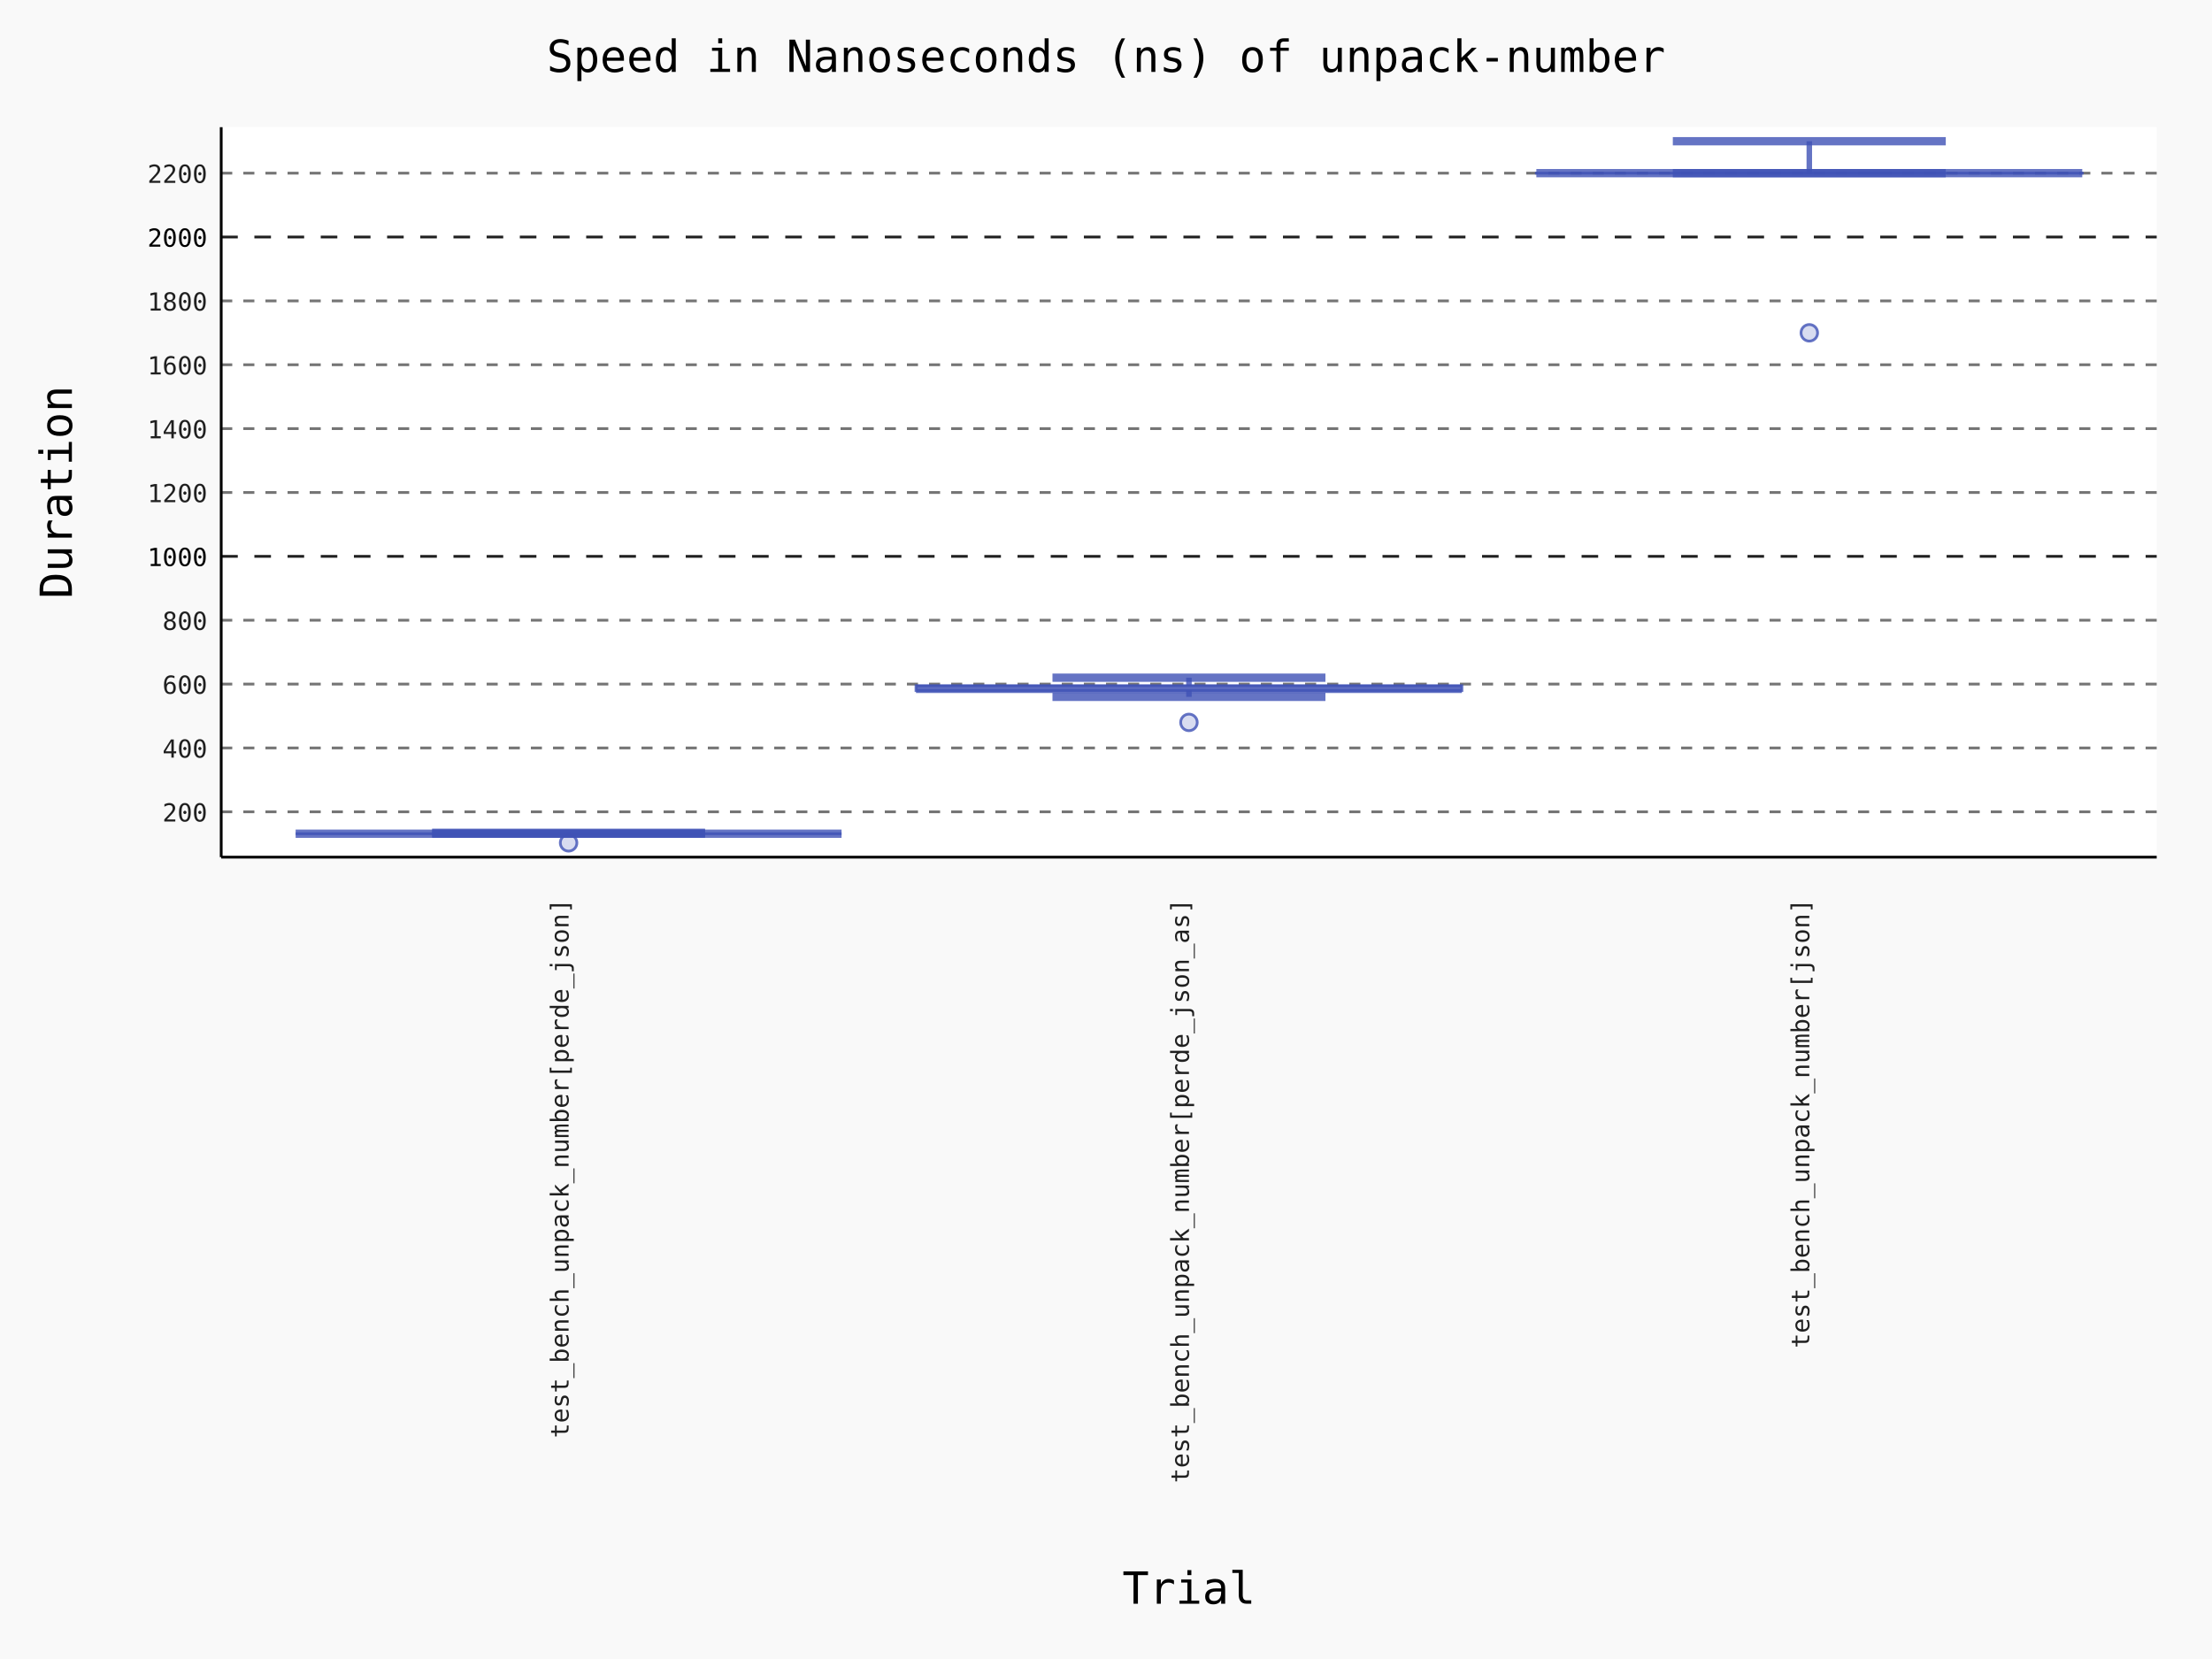
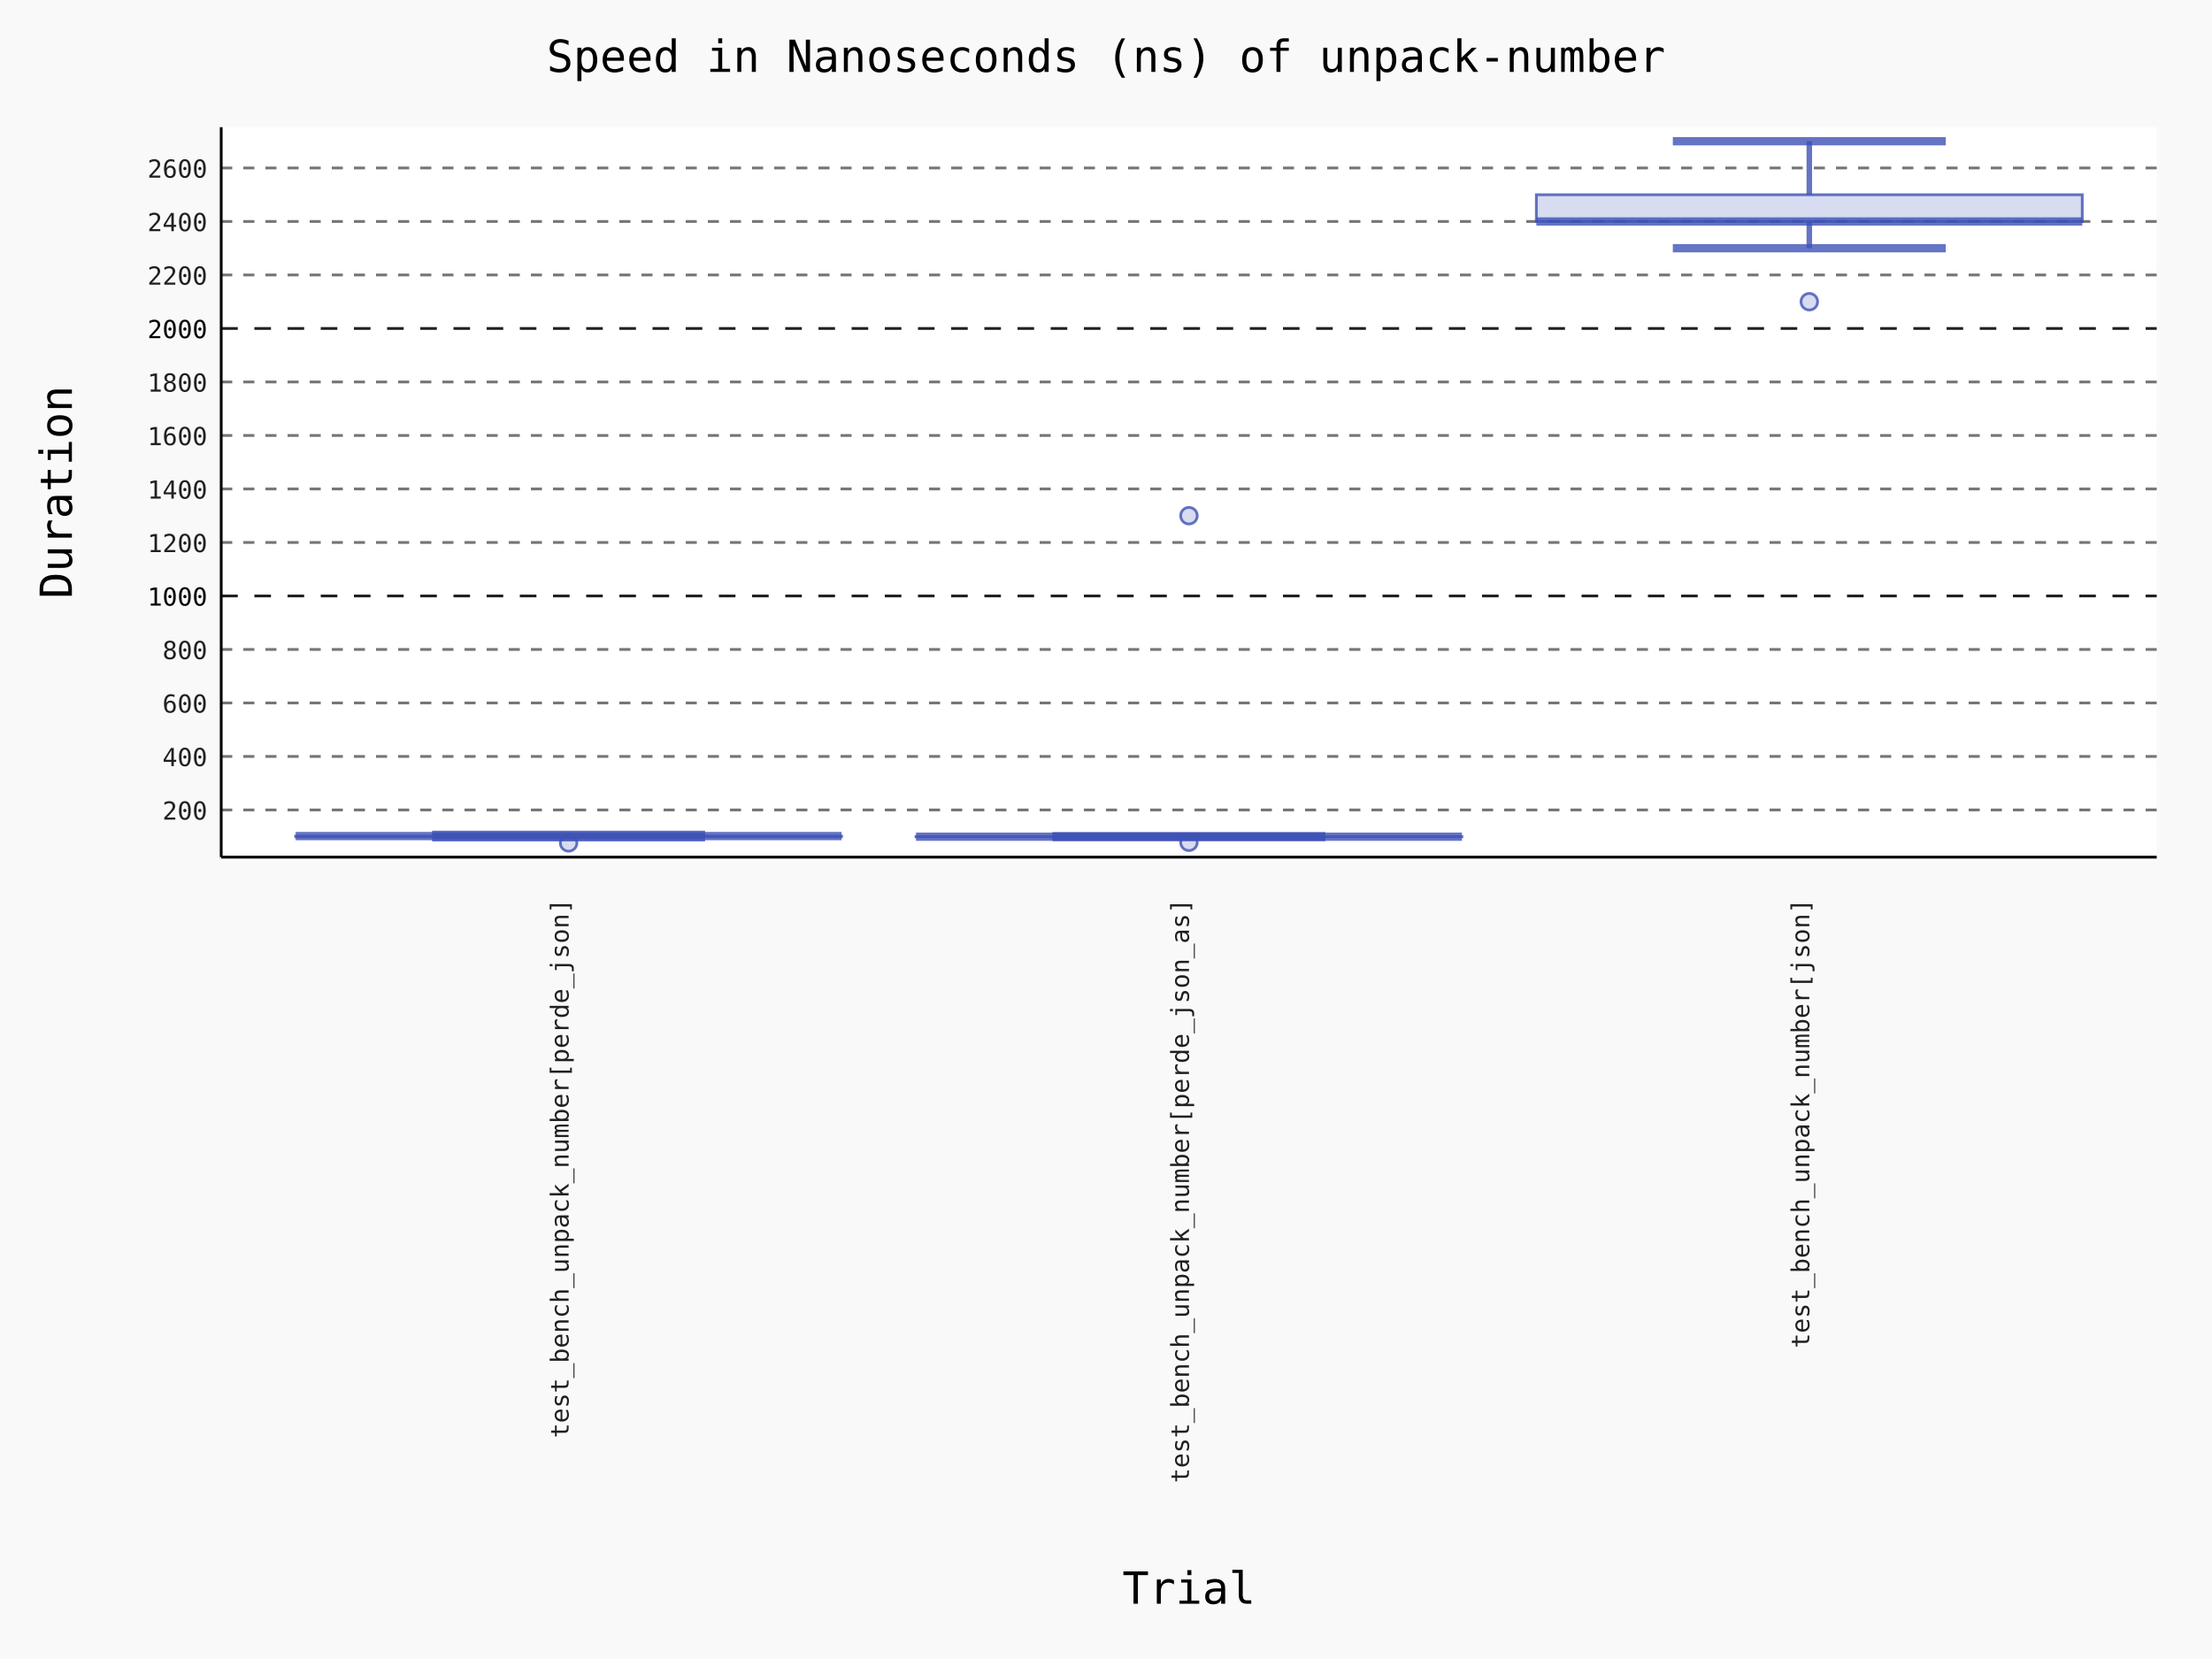
- <svg xmlns="http://www.w3.org/2000/svg" id="chart-44f7fded-c292-4c7a-ae22-a0d06ed256e9" class="pygal-chart" viewBox="0 0 800 600">
+ <svg xmlns="http://www.w3.org/2000/svg" class="pygal-chart" id="chart-a1e3186f-c986-41a1-bc24-cd51a2229633" viewBox="0 0 800 600">
  <defs>
-     <style type="text/css">#chart-44f7fded-c292-4c7a-ae22-a0d06ed256e9{-webkit-user-select:none;-webkit-font-smoothing:antialiased;font-family:Consolas,"Deja Vu Sans Mono","Bitstream Vera Sans Mono","Courier New",monospace}#chart-44f7fded-c292-4c7a-ae22-a0d06ed256e9 .title{font-family:Consolas,"Deja Vu Sans Mono","Bitstream Vera Sans Mono","Courier New",monospace;font-size:16px}#chart-44f7fded-c292-4c7a-ae22-a0d06ed256e9 .legends .legend text{font-family:Consolas,"Deja Vu Sans Mono","Bitstream Vera Sans Mono","Courier New",monospace;font-size:14px}#chart-44f7fded-c292-4c7a-ae22-a0d06ed256e9 .axis text{font-family:Consolas,"Deja Vu Sans Mono","Bitstream Vera Sans Mono","Courier New",monospace;font-size:10px}#chart-44f7fded-c292-4c7a-ae22-a0d06ed256e9 .axis text.major{font-family:Consolas,"Deja Vu Sans Mono","Bitstream Vera Sans Mono","Courier New",monospace;font-size:10px}#chart-44f7fded-c292-4c7a-ae22-a0d06ed256e9 .text-overlay text.value{font-family:Consolas,"Deja Vu Sans Mono","Bitstream Vera Sans Mono","Courier New",monospace;font-size:16px}#chart-44f7fded-c292-4c7a-ae22-a0d06ed256e9 .text-overlay text.label{font-family:Consolas,"Deja Vu Sans Mono","Bitstream Vera Sans Mono","Courier New",monospace;font-size:10px}#chart-44f7fded-c292-4c7a-ae22-a0d06ed256e9 .tooltip{font-family:Consolas,"Deja Vu Sans Mono","Bitstream Vera Sans Mono","Courier New",monospace;font-size:14px}#chart-44f7fded-c292-4c7a-ae22-a0d06ed256e9 text.no_data{font-family:Consolas,"Deja Vu Sans Mono","Bitstream Vera Sans Mono","Courier New",monospace;font-size:64px}
- #chart-44f7fded-c292-4c7a-ae22-a0d06ed256e9{background-color:rgba(249,249,249,1)}#chart-44f7fded-c292-4c7a-ae22-a0d06ed256e9 path,#chart-44f7fded-c292-4c7a-ae22-a0d06ed256e9 line,#chart-44f7fded-c292-4c7a-ae22-a0d06ed256e9 rect,#chart-44f7fded-c292-4c7a-ae22-a0d06ed256e9 circle{-webkit-transition:150ms;-moz-transition:150ms;transition:150ms}#chart-44f7fded-c292-4c7a-ae22-a0d06ed256e9 .graph &gt; .background{fill:rgba(249,249,249,1)}#chart-44f7fded-c292-4c7a-ae22-a0d06ed256e9 .plot &gt; .background{fill:rgba(255,255,255,1)}#chart-44f7fded-c292-4c7a-ae22-a0d06ed256e9 .graph{fill:rgba(0,0,0,.87)}#chart-44f7fded-c292-4c7a-ae22-a0d06ed256e9 text.no_data{fill:rgba(0,0,0,1)}#chart-44f7fded-c292-4c7a-ae22-a0d06ed256e9 .title{fill:rgba(0,0,0,1)}#chart-44f7fded-c292-4c7a-ae22-a0d06ed256e9 .legends .legend text{fill:rgba(0,0,0,.87)}#chart-44f7fded-c292-4c7a-ae22-a0d06ed256e9 .legends .legend:hover text{fill:rgba(0,0,0,1)}#chart-44f7fded-c292-4c7a-ae22-a0d06ed256e9 .axis .line{stroke:rgba(0,0,0,1)}#chart-44f7fded-c292-4c7a-ae22-a0d06ed256e9 .axis .guide.line{stroke:rgba(0,0,0,.54)}#chart-44f7fded-c292-4c7a-ae22-a0d06ed256e9 .axis .major.line{stroke:rgba(0,0,0,.87)}#chart-44f7fded-c292-4c7a-ae22-a0d06ed256e9 .axis text.major{fill:rgba(0,0,0,1)}#chart-44f7fded-c292-4c7a-ae22-a0d06ed256e9 .axis.y .guides:hover .guide.line,#chart-44f7fded-c292-4c7a-ae22-a0d06ed256e9 .line-graph .axis.x .guides:hover .guide.line,#chart-44f7fded-c292-4c7a-ae22-a0d06ed256e9 .stackedline-graph .axis.x .guides:hover .guide.line,#chart-44f7fded-c292-4c7a-ae22-a0d06ed256e9 .xy-graph .axis.x .guides:hover .guide.line{stroke:rgba(0,0,0,1)}#chart-44f7fded-c292-4c7a-ae22-a0d06ed256e9 .axis .guides:hover text{fill:rgba(0,0,0,1)}#chart-44f7fded-c292-4c7a-ae22-a0d06ed256e9 .reactive{fill-opacity:.7;stroke-opacity:.8}#chart-44f7fded-c292-4c7a-ae22-a0d06ed256e9 .ci{stroke:rgba(0,0,0,.87)}#chart-44f7fded-c292-4c7a-ae22-a0d06ed256e9 .reactive.active,#chart-44f7fded-c292-4c7a-ae22-a0d06ed256e9 .active .reactive{fill-opacity:.8;stroke-opacity:.9;stroke-width:4}#chart-44f7fded-c292-4c7a-ae22-a0d06ed256e9 .ci .reactive.active{stroke-width:1.5}#chart-44f7fded-c292-4c7a-ae22-a0d06ed256e9 .series text{fill:rgba(0,0,0,1)}#chart-44f7fded-c292-4c7a-ae22-a0d06ed256e9 .tooltip rect{fill:rgba(255,255,255,1);stroke:rgba(0,0,0,1);-webkit-transition:opacity 150ms;-moz-transition:opacity 150ms;transition:opacity 150ms}#chart-44f7fded-c292-4c7a-ae22-a0d06ed256e9 .tooltip .label{fill:rgba(0,0,0,.87)}#chart-44f7fded-c292-4c7a-ae22-a0d06ed256e9 .tooltip .label{fill:rgba(0,0,0,.87)}#chart-44f7fded-c292-4c7a-ae22-a0d06ed256e9 .tooltip .legend{font-size:.8em;fill:rgba(0,0,0,.54)}#chart-44f7fded-c292-4c7a-ae22-a0d06ed256e9 .tooltip .x_label{font-size:.6em;fill:rgba(0,0,0,1)}#chart-44f7fded-c292-4c7a-ae22-a0d06ed256e9 .tooltip .xlink{font-size:.5em;text-decoration:underline}#chart-44f7fded-c292-4c7a-ae22-a0d06ed256e9 .tooltip .value{font-size:1.5em}#chart-44f7fded-c292-4c7a-ae22-a0d06ed256e9 .bound{font-size:.5em}#chart-44f7fded-c292-4c7a-ae22-a0d06ed256e9 .max-value{font-size:.75em;fill:rgba(0,0,0,.54)}#chart-44f7fded-c292-4c7a-ae22-a0d06ed256e9 .map-element{fill:rgba(255,255,255,1);stroke:rgba(0,0,0,.54) !important}#chart-44f7fded-c292-4c7a-ae22-a0d06ed256e9 .map-element .reactive{fill-opacity:inherit;stroke-opacity:inherit}#chart-44f7fded-c292-4c7a-ae22-a0d06ed256e9 .color-0,#chart-44f7fded-c292-4c7a-ae22-a0d06ed256e9 .color-0 a:visited{stroke:#3F51B5;fill:#3F51B5}#chart-44f7fded-c292-4c7a-ae22-a0d06ed256e9 .color-1,#chart-44f7fded-c292-4c7a-ae22-a0d06ed256e9 .color-1 a:visited{stroke:#3F51B5;fill:#3F51B5}#chart-44f7fded-c292-4c7a-ae22-a0d06ed256e9 .color-2,#chart-44f7fded-c292-4c7a-ae22-a0d06ed256e9 .color-2 a:visited{stroke:#3F51B5;fill:#3F51B5}#chart-44f7fded-c292-4c7a-ae22-a0d06ed256e9 .text-overlay .color-0 text{fill:black}#chart-44f7fded-c292-4c7a-ae22-a0d06ed256e9 .text-overlay .color-1 text{fill:black}#chart-44f7fded-c292-4c7a-ae22-a0d06ed256e9 .text-overlay .color-2 text{fill:black}
- #chart-44f7fded-c292-4c7a-ae22-a0d06ed256e9 text.no_data{text-anchor:middle}#chart-44f7fded-c292-4c7a-ae22-a0d06ed256e9 .guide.line{fill:none}#chart-44f7fded-c292-4c7a-ae22-a0d06ed256e9 .centered{text-anchor:middle}#chart-44f7fded-c292-4c7a-ae22-a0d06ed256e9 .title{text-anchor:middle}#chart-44f7fded-c292-4c7a-ae22-a0d06ed256e9 .legends .legend text{fill-opacity:1}#chart-44f7fded-c292-4c7a-ae22-a0d06ed256e9 .axis.x text{text-anchor:middle}#chart-44f7fded-c292-4c7a-ae22-a0d06ed256e9 .axis.x:not(.web) text[transform]{text-anchor:start}#chart-44f7fded-c292-4c7a-ae22-a0d06ed256e9 .axis.x:not(.web) text[transform].backwards{text-anchor:end}#chart-44f7fded-c292-4c7a-ae22-a0d06ed256e9 .axis.y text{text-anchor:end}#chart-44f7fded-c292-4c7a-ae22-a0d06ed256e9 .axis.y text[transform].backwards{text-anchor:start}#chart-44f7fded-c292-4c7a-ae22-a0d06ed256e9 .axis.y2 text{text-anchor:start}#chart-44f7fded-c292-4c7a-ae22-a0d06ed256e9 .axis.y2 text[transform].backwards{text-anchor:end}#chart-44f7fded-c292-4c7a-ae22-a0d06ed256e9 .axis .guide.line{stroke-dasharray:4,4}#chart-44f7fded-c292-4c7a-ae22-a0d06ed256e9 .axis .major.guide.line{stroke-dasharray:6,6}#chart-44f7fded-c292-4c7a-ae22-a0d06ed256e9 .horizontal .axis.y .guide.line,#chart-44f7fded-c292-4c7a-ae22-a0d06ed256e9 .horizontal .axis.y2 .guide.line,#chart-44f7fded-c292-4c7a-ae22-a0d06ed256e9 .vertical .axis.x .guide.line{opacity:0}#chart-44f7fded-c292-4c7a-ae22-a0d06ed256e9 .horizontal .axis.always_show .guide.line,#chart-44f7fded-c292-4c7a-ae22-a0d06ed256e9 .vertical .axis.always_show .guide.line{opacity:1 !important}#chart-44f7fded-c292-4c7a-ae22-a0d06ed256e9 .axis.y .guides:hover .guide.line,#chart-44f7fded-c292-4c7a-ae22-a0d06ed256e9 .axis.y2 .guides:hover .guide.line,#chart-44f7fded-c292-4c7a-ae22-a0d06ed256e9 .axis.x .guides:hover .guide.line{opacity:1}#chart-44f7fded-c292-4c7a-ae22-a0d06ed256e9 .axis .guides:hover text{opacity:1}#chart-44f7fded-c292-4c7a-ae22-a0d06ed256e9 .nofill{fill:none}#chart-44f7fded-c292-4c7a-ae22-a0d06ed256e9 .subtle-fill{fill-opacity:.2}#chart-44f7fded-c292-4c7a-ae22-a0d06ed256e9 .dot{stroke-width:1px;fill-opacity:1}#chart-44f7fded-c292-4c7a-ae22-a0d06ed256e9 .dot.active{stroke-width:5px}#chart-44f7fded-c292-4c7a-ae22-a0d06ed256e9 .dot.negative{fill:transparent}#chart-44f7fded-c292-4c7a-ae22-a0d06ed256e9 text,#chart-44f7fded-c292-4c7a-ae22-a0d06ed256e9 tspan{stroke:none !important}#chart-44f7fded-c292-4c7a-ae22-a0d06ed256e9 .series text.active{opacity:1}#chart-44f7fded-c292-4c7a-ae22-a0d06ed256e9 .tooltip rect{fill-opacity:.95;stroke-width:.5}#chart-44f7fded-c292-4c7a-ae22-a0d06ed256e9 .tooltip text{fill-opacity:1}#chart-44f7fded-c292-4c7a-ae22-a0d06ed256e9 .showable{visibility:hidden}#chart-44f7fded-c292-4c7a-ae22-a0d06ed256e9 .showable.shown{visibility:visible}#chart-44f7fded-c292-4c7a-ae22-a0d06ed256e9 .gauge-background{fill:rgba(229,229,229,1);stroke:none}#chart-44f7fded-c292-4c7a-ae22-a0d06ed256e9 .bg-lines{stroke:rgba(249,249,249,1);stroke-width:2px}
+     <style type="text/css">#chart-a1e3186f-c986-41a1-bc24-cd51a2229633{-webkit-user-select:none;-webkit-font-smoothing:antialiased;font-family:Consolas,"Deja Vu Sans Mono","Bitstream Vera Sans Mono","Courier New",monospace}#chart-a1e3186f-c986-41a1-bc24-cd51a2229633 .title{font-family:Consolas,"Deja Vu Sans Mono","Bitstream Vera Sans Mono","Courier New",monospace;font-size:16px}#chart-a1e3186f-c986-41a1-bc24-cd51a2229633 .legends .legend text{font-family:Consolas,"Deja Vu Sans Mono","Bitstream Vera Sans Mono","Courier New",monospace;font-size:14px}#chart-a1e3186f-c986-41a1-bc24-cd51a2229633 .axis text{font-family:Consolas,"Deja Vu Sans Mono","Bitstream Vera Sans Mono","Courier New",monospace;font-size:10px}#chart-a1e3186f-c986-41a1-bc24-cd51a2229633 .axis text.major{font-family:Consolas,"Deja Vu Sans Mono","Bitstream Vera Sans Mono","Courier New",monospace;font-size:10px}#chart-a1e3186f-c986-41a1-bc24-cd51a2229633 .text-overlay text.value{font-family:Consolas,"Deja Vu Sans Mono","Bitstream Vera Sans Mono","Courier New",monospace;font-size:16px}#chart-a1e3186f-c986-41a1-bc24-cd51a2229633 .text-overlay text.label{font-family:Consolas,"Deja Vu Sans Mono","Bitstream Vera Sans Mono","Courier New",monospace;font-size:10px}#chart-a1e3186f-c986-41a1-bc24-cd51a2229633 .tooltip{font-family:Consolas,"Deja Vu Sans Mono","Bitstream Vera Sans Mono","Courier New",monospace;font-size:14px}#chart-a1e3186f-c986-41a1-bc24-cd51a2229633 text.no_data{font-family:Consolas,"Deja Vu Sans Mono","Bitstream Vera Sans Mono","Courier New",monospace;font-size:64px}
+ #chart-a1e3186f-c986-41a1-bc24-cd51a2229633{background-color:rgba(249,249,249,1)}#chart-a1e3186f-c986-41a1-bc24-cd51a2229633 path,#chart-a1e3186f-c986-41a1-bc24-cd51a2229633 line,#chart-a1e3186f-c986-41a1-bc24-cd51a2229633 rect,#chart-a1e3186f-c986-41a1-bc24-cd51a2229633 circle{-webkit-transition:150ms;-moz-transition:150ms;transition:150ms}#chart-a1e3186f-c986-41a1-bc24-cd51a2229633 .graph &gt; .background{fill:rgba(249,249,249,1)}#chart-a1e3186f-c986-41a1-bc24-cd51a2229633 .plot &gt; .background{fill:rgba(255,255,255,1)}#chart-a1e3186f-c986-41a1-bc24-cd51a2229633 .graph{fill:rgba(0,0,0,.87)}#chart-a1e3186f-c986-41a1-bc24-cd51a2229633 text.no_data{fill:rgba(0,0,0,1)}#chart-a1e3186f-c986-41a1-bc24-cd51a2229633 .title{fill:rgba(0,0,0,1)}#chart-a1e3186f-c986-41a1-bc24-cd51a2229633 .legends .legend text{fill:rgba(0,0,0,.87)}#chart-a1e3186f-c986-41a1-bc24-cd51a2229633 .legends .legend:hover text{fill:rgba(0,0,0,1)}#chart-a1e3186f-c986-41a1-bc24-cd51a2229633 .axis .line{stroke:rgba(0,0,0,1)}#chart-a1e3186f-c986-41a1-bc24-cd51a2229633 .axis .guide.line{stroke:rgba(0,0,0,.54)}#chart-a1e3186f-c986-41a1-bc24-cd51a2229633 .axis .major.line{stroke:rgba(0,0,0,.87)}#chart-a1e3186f-c986-41a1-bc24-cd51a2229633 .axis text.major{fill:rgba(0,0,0,1)}#chart-a1e3186f-c986-41a1-bc24-cd51a2229633 .axis.y .guides:hover .guide.line,#chart-a1e3186f-c986-41a1-bc24-cd51a2229633 .line-graph .axis.x .guides:hover .guide.line,#chart-a1e3186f-c986-41a1-bc24-cd51a2229633 .stackedline-graph .axis.x .guides:hover .guide.line,#chart-a1e3186f-c986-41a1-bc24-cd51a2229633 .xy-graph .axis.x .guides:hover .guide.line{stroke:rgba(0,0,0,1)}#chart-a1e3186f-c986-41a1-bc24-cd51a2229633 .axis .guides:hover text{fill:rgba(0,0,0,1)}#chart-a1e3186f-c986-41a1-bc24-cd51a2229633 .reactive{fill-opacity:.7;stroke-opacity:.8}#chart-a1e3186f-c986-41a1-bc24-cd51a2229633 .ci{stroke:rgba(0,0,0,.87)}#chart-a1e3186f-c986-41a1-bc24-cd51a2229633 .reactive.active,#chart-a1e3186f-c986-41a1-bc24-cd51a2229633 .active .reactive{fill-opacity:.8;stroke-opacity:.9;stroke-width:4}#chart-a1e3186f-c986-41a1-bc24-cd51a2229633 .ci .reactive.active{stroke-width:1.5}#chart-a1e3186f-c986-41a1-bc24-cd51a2229633 .series text{fill:rgba(0,0,0,1)}#chart-a1e3186f-c986-41a1-bc24-cd51a2229633 .tooltip rect{fill:rgba(255,255,255,1);stroke:rgba(0,0,0,1);-webkit-transition:opacity 150ms;-moz-transition:opacity 150ms;transition:opacity 150ms}#chart-a1e3186f-c986-41a1-bc24-cd51a2229633 .tooltip .label{fill:rgba(0,0,0,.87)}#chart-a1e3186f-c986-41a1-bc24-cd51a2229633 .tooltip .label{fill:rgba(0,0,0,.87)}#chart-a1e3186f-c986-41a1-bc24-cd51a2229633 .tooltip .legend{font-size:.8em;fill:rgba(0,0,0,.54)}#chart-a1e3186f-c986-41a1-bc24-cd51a2229633 .tooltip .x_label{font-size:.6em;fill:rgba(0,0,0,1)}#chart-a1e3186f-c986-41a1-bc24-cd51a2229633 .tooltip .xlink{font-size:.5em;text-decoration:underline}#chart-a1e3186f-c986-41a1-bc24-cd51a2229633 .tooltip .value{font-size:1.5em}#chart-a1e3186f-c986-41a1-bc24-cd51a2229633 .bound{font-size:.5em}#chart-a1e3186f-c986-41a1-bc24-cd51a2229633 .max-value{font-size:.75em;fill:rgba(0,0,0,.54)}#chart-a1e3186f-c986-41a1-bc24-cd51a2229633 .map-element{fill:rgba(255,255,255,1);stroke:rgba(0,0,0,.54) !important}#chart-a1e3186f-c986-41a1-bc24-cd51a2229633 .map-element .reactive{fill-opacity:inherit;stroke-opacity:inherit}#chart-a1e3186f-c986-41a1-bc24-cd51a2229633 .color-0,#chart-a1e3186f-c986-41a1-bc24-cd51a2229633 .color-0 a:visited{stroke:#3F51B5;fill:#3F51B5}#chart-a1e3186f-c986-41a1-bc24-cd51a2229633 .color-1,#chart-a1e3186f-c986-41a1-bc24-cd51a2229633 .color-1 a:visited{stroke:#3F51B5;fill:#3F51B5}#chart-a1e3186f-c986-41a1-bc24-cd51a2229633 .color-2,#chart-a1e3186f-c986-41a1-bc24-cd51a2229633 .color-2 a:visited{stroke:#3F51B5;fill:#3F51B5}#chart-a1e3186f-c986-41a1-bc24-cd51a2229633 .text-overlay .color-0 text{fill:black}#chart-a1e3186f-c986-41a1-bc24-cd51a2229633 .text-overlay .color-1 text{fill:black}#chart-a1e3186f-c986-41a1-bc24-cd51a2229633 .text-overlay .color-2 text{fill:black}
+ #chart-a1e3186f-c986-41a1-bc24-cd51a2229633 text.no_data{text-anchor:middle}#chart-a1e3186f-c986-41a1-bc24-cd51a2229633 .guide.line{fill:none}#chart-a1e3186f-c986-41a1-bc24-cd51a2229633 .centered{text-anchor:middle}#chart-a1e3186f-c986-41a1-bc24-cd51a2229633 .title{text-anchor:middle}#chart-a1e3186f-c986-41a1-bc24-cd51a2229633 .legends .legend text{fill-opacity:1}#chart-a1e3186f-c986-41a1-bc24-cd51a2229633 .axis.x text{text-anchor:middle}#chart-a1e3186f-c986-41a1-bc24-cd51a2229633 .axis.x:not(.web) text[transform]{text-anchor:start}#chart-a1e3186f-c986-41a1-bc24-cd51a2229633 .axis.x:not(.web) text[transform].backwards{text-anchor:end}#chart-a1e3186f-c986-41a1-bc24-cd51a2229633 .axis.y text{text-anchor:end}#chart-a1e3186f-c986-41a1-bc24-cd51a2229633 .axis.y text[transform].backwards{text-anchor:start}#chart-a1e3186f-c986-41a1-bc24-cd51a2229633 .axis.y2 text{text-anchor:start}#chart-a1e3186f-c986-41a1-bc24-cd51a2229633 .axis.y2 text[transform].backwards{text-anchor:end}#chart-a1e3186f-c986-41a1-bc24-cd51a2229633 .axis .guide.line{stroke-dasharray:4,4}#chart-a1e3186f-c986-41a1-bc24-cd51a2229633 .axis .major.guide.line{stroke-dasharray:6,6}#chart-a1e3186f-c986-41a1-bc24-cd51a2229633 .horizontal .axis.y .guide.line,#chart-a1e3186f-c986-41a1-bc24-cd51a2229633 .horizontal .axis.y2 .guide.line,#chart-a1e3186f-c986-41a1-bc24-cd51a2229633 .vertical .axis.x .guide.line{opacity:0}#chart-a1e3186f-c986-41a1-bc24-cd51a2229633 .horizontal .axis.always_show .guide.line,#chart-a1e3186f-c986-41a1-bc24-cd51a2229633 .vertical .axis.always_show .guide.line{opacity:1 !important}#chart-a1e3186f-c986-41a1-bc24-cd51a2229633 .axis.y .guides:hover .guide.line,#chart-a1e3186f-c986-41a1-bc24-cd51a2229633 .axis.y2 .guides:hover .guide.line,#chart-a1e3186f-c986-41a1-bc24-cd51a2229633 .axis.x .guides:hover .guide.line{opacity:1}#chart-a1e3186f-c986-41a1-bc24-cd51a2229633 .axis .guides:hover text{opacity:1}#chart-a1e3186f-c986-41a1-bc24-cd51a2229633 .nofill{fill:none}#chart-a1e3186f-c986-41a1-bc24-cd51a2229633 .subtle-fill{fill-opacity:.2}#chart-a1e3186f-c986-41a1-bc24-cd51a2229633 .dot{stroke-width:1px;fill-opacity:1}#chart-a1e3186f-c986-41a1-bc24-cd51a2229633 .dot.active{stroke-width:5px}#chart-a1e3186f-c986-41a1-bc24-cd51a2229633 .dot.negative{fill:transparent}#chart-a1e3186f-c986-41a1-bc24-cd51a2229633 text,#chart-a1e3186f-c986-41a1-bc24-cd51a2229633 tspan{stroke:none !important}#chart-a1e3186f-c986-41a1-bc24-cd51a2229633 .series text.active{opacity:1}#chart-a1e3186f-c986-41a1-bc24-cd51a2229633 .tooltip rect{fill-opacity:.95;stroke-width:.5}#chart-a1e3186f-c986-41a1-bc24-cd51a2229633 .tooltip text{fill-opacity:1}#chart-a1e3186f-c986-41a1-bc24-cd51a2229633 .showable{visibility:hidden}#chart-a1e3186f-c986-41a1-bc24-cd51a2229633 .showable.shown{visibility:visible}#chart-a1e3186f-c986-41a1-bc24-cd51a2229633 .gauge-background{fill:rgba(229,229,229,1);stroke:none}#chart-a1e3186f-c986-41a1-bc24-cd51a2229633 .bg-lines{stroke:rgba(249,249,249,1);stroke-width:2px}
.tooltip .value{font-size:1em !important}.axis text{font-size:9px !important}</style>
  </defs>
  <g class="graph custombox-graph vertical">
-     <rect x="0" y="0" width="800" height="600" class="background" />
-     <g transform="translate(80, 46)" class="plot">
-       <rect x="0" y="0" width="700.0" height="264.0" class="background" />
+     <rect class="background" height="600" width="800" x="0" y="0" />
+     <g class="plot" transform="translate(80, 46)">
+       <rect class="background" height="264.0" width="700.0" x="0" y="0" />
      <g class="axis y always_show">
-         <path d="M0 264 h700" class="line" />
+         <path class="line" d="M0 264 h700" />
        <g class="guides">
-           <path d="M0 247.605 h700" class="guide line" />
-           <text x="-5" y="251.105" class="">200</text>
+           <path class="guide line" d="M0 246.927 h700" />
+           <text class="" x="-5" y="250.427">200</text>
        </g>
        <g class="guides">
-           <path d="M0 224.507 h700" class="guide line" />
-           <text x="-5" y="228.007" class="">400</text>
+           <path class="guide line" d="M0 227.579 h700" />
+           <text class="" x="-5" y="231.079">400</text>
        </g>
        <g class="guides">
-           <path d="M0 201.409 h700" class="guide line" />
-           <text x="-5" y="204.909" class="">600</text>
+           <path class="guide line" d="M0 208.231 h700" />
+           <text class="" x="-5" y="211.731">600</text>
        </g>
        <g class="guides">
-           <path d="M0 178.311 h700" class="guide line" />
-           <text x="-5" y="181.811" class="">800</text>
+           <path class="guide line" d="M0 188.883 h700" />
+           <text class="" x="-5" y="192.383">800</text>
        </g>
        <g class="guides">
-           <path d="M0 155.213 h700" class="major guide line" />
-           <text x="-5" y="158.713" class="major">1000</text>
+           <path class="major guide line" d="M0 169.535 h700" />
+           <text class="major" x="-5" y="173.035">1000</text>
        </g>
        <g class="guides">
-           <path d="M0 132.115 h700" class="guide line" />
-           <text x="-5" y="135.615" class="">1200</text>
+           <path class="guide line" d="M0 150.187 h700" />
+           <text class="" x="-5" y="153.687">1200</text>
        </g>
        <g class="guides">
-           <path d="M0 109.018 h700" class="guide line" />
-           <text x="-5" y="112.518" class="">1400</text>
+           <path class="guide line" d="M0 130.839 h700" />
+           <text class="" x="-5" y="134.339">1400</text>
        </g>
        <g class="guides">
-           <path d="M0 85.92 h700" class="guide line" />
-           <text x="-5" y="89.42" class="">1600</text>
+           <path class="guide line" d="M0 111.491 h700" />
+           <text class="" x="-5" y="114.991">1600</text>
        </g>
        <g class="guides">
-           <path d="M0 62.822 h700" class="guide line" />
-           <text x="-5" y="66.322" class="">1800</text>
+           <path class="guide line" d="M0 92.143 h700" />
+           <text class="" x="-5" y="95.643">1800</text>
        </g>
        <g class="guides">
-           <path d="M0 39.724 h700" class="major guide line" />
-           <text x="-5" y="43.224" class="major">2000</text>
+           <path class="major guide line" d="M0 72.795 h700" />
+           <text class="major" x="-5" y="76.295">2000</text>
        </g>
        <g class="guides">
-           <path d="M0 16.626 h700" class="guide line" />
-           <text x="-5" y="20.126" class="">2200</text>
+           <path class="guide line" d="M0 53.447 h700" />
+           <text class="" x="-5" y="56.947">2200</text>
+         </g>
+         <g class="guides">
+           <path class="guide line" d="M0 34.099 h700" />
+           <text class="" x="-5" y="37.599">2400</text>
+         </g>
+         <g class="guides">
+           <path class="guide line" d="M0 14.751 h700" />
+           <text class="" x="-5" y="18.251">2600</text>
        </g>
      </g>
      <g class="axis x">
-         <path d="M0 0 v264" class="line" />
+         <path class="line" d="M0 0 v264" />
        <g class="guides">
-           <path d="M125.641 0 v264" class="guide line" />
-           <text x="125.641" y="279.0" class="backwards" transform="rotate(270 125.641 279)">test_bench_unpack_number[perde_json]</text>
+           <path class="guide line" d="M125.641 0 v264" />
+           <text class="backwards" transform="rotate(270 125.641 279)" x="125.641" y="279.0">test_bench_unpack_number[perde_json]</text>
        </g>
        <g class="guides">
-           <path d="M350 0 v264" class="guide line" />
-           <text x="350.0" y="279.0" class="backwards" transform="rotate(270 350 279)">test_bench_unpack_number[perde_json_as]</text>
+           <path class="guide line" d="M350 0 v264" />
+           <text class="backwards" transform="rotate(270 350 279)" x="350.0" y="279.0">test_bench_unpack_number[perde_json_as]</text>
        </g>
        <g class="guides">
-           <path d="M574.359 0 v264" class="guide line" />
-           <text x="574.359" y="279.0" class="backwards" transform="rotate(270 574.359 279)">test_bench_unpack_number[json]</text>
+           <path class="guide line" d="M574.359 0 v264" />
+           <text class="backwards" transform="rotate(270 574.359 279)" x="574.359" y="279.0">test_bench_unpack_number[json]</text>
        </g>
      </g>
      <g class="series serie-0 color-0">
        <g class="boxes">
          <g class="box">
-             <path stroke-width="3" d="M76.282 255.524 L175 255.524" class="reactive tooltip-trigger" />
-             <path stroke-width="3" d="M26.923 255.524 L224.359 255.524" class="reactive tooltip-trigger" />
-             <path stroke-width="3" d="M76.282 255.194 L175 255.194" class="reactive tooltip-trigger" />
-             <path stroke-width="2" d="M125.641 255.524 L125.641 255.524" class="reactive tooltip-trigger" />
-             <path stroke-width="2" d="M125.641 255.194 L125.641 255.524" class="reactive tooltip-trigger" />
-             <rect x="26.923" y="255.524" height="2.400849936634586e-05" width="197.436" class="subtle-fill reactive tooltip-trigger" />
-             <circle cx="125.641" cy="258.824" r="3" class="subtle-fill reactive tooltip-trigger" />
-             <circle cx="125.641" cy="-148.029" r="3" class="subtle-fill reactive tooltip-trigger" />
+             <path class="reactive tooltip-trigger" d="M76.282 256.826 L175 256.826" stroke-width="3" />
+             <path class="reactive tooltip-trigger" d="M26.923 256.376 L224.359 256.376" stroke-width="3" />
+             <path class="reactive tooltip-trigger" d="M76.282 255.926 L175 255.926" stroke-width="3" />
+             <path class="reactive tooltip-trigger" d="M125.641 256.826 L125.641 256.601" stroke-width="2" />
+             <path class="reactive tooltip-trigger" d="M125.641 255.926 L125.641 256.376" stroke-width="2" />
+             <rect class="subtle-fill reactive tooltip-trigger" height="0.225" width="197.436" x="26.923" y="256.376" />
+             <circle class="subtle-fill reactive tooltip-trigger" cx="125.641" cy="258.851" r="3" />
+             <circle class="subtle-fill reactive tooltip-trigger" cx="125.641" cy="-156.907" r="3" />
          </g>
        </g>
      </g>
      <g class="series serie-1 color-1">
        <g class="boxes">
          <g class="box">
-             <path stroke-width="3" d="M300.641 206.029 L399.359 206.029" class="reactive tooltip-trigger" />
-             <path stroke-width="3" d="M251.282 203.142 L448.718 203.142" class="reactive tooltip-trigger" />
-             <path stroke-width="3" d="M300.641 199.099 L399.359 199.099" class="reactive tooltip-trigger" />
-             <path stroke-width="2" d="M350 206.029 L350 203.719" class="reactive tooltip-trigger" />
-             <path stroke-width="2" d="M350 199.099 L350 201.987" class="reactive tooltip-trigger" />
-             <rect x="251.282" y="201.987" height="1.732" width="197.436" class="subtle-fill reactive tooltip-trigger" />
-             <circle cx="350.0" cy="215.268" r="3" class="subtle-fill reactive tooltip-trigger" />
-             <circle cx="350.0" cy="-730.014" r="3" class="subtle-fill reactive tooltip-trigger" />
+             <path class="reactive tooltip-trigger" d="M300.641 256.746 L399.359 256.746" stroke-width="3" />
+             <path class="reactive tooltip-trigger" d="M251.282 256.601 L448.718 256.601" stroke-width="3" />
+             <path class="reactive tooltip-trigger" d="M300.641 256.408 L399.359 256.408" stroke-width="3" />
+             <path class="reactive tooltip-trigger" d="M350 256.746 L350 256.65" stroke-width="2" />
+             <path class="reactive tooltip-trigger" d="M350 256.408 L350 256.553" stroke-width="2" />
+             <rect class="subtle-fill reactive tooltip-trigger" height="0.097" width="197.436" x="251.282" y="256.553" />
+             <circle class="subtle-fill reactive tooltip-trigger" cx="350.0" cy="258.633" r="3" />
+             <circle class="subtle-fill reactive tooltip-trigger" cx="350.0" cy="140.513" r="3" />
          </g>
        </g>
      </g>
      <g class="series serie-2 color-2">
        <g class="boxes">
          <g class="box">
-             <path stroke-width="3" d="M525 16.626 L623.718 16.626" class="reactive tooltip-trigger" />
-             <path stroke-width="3" d="M475.641 16.626 L673.077 16.626" class="reactive tooltip-trigger" />
-             <path stroke-width="3" d="M525 5.077 L623.718 5.077" class="reactive tooltip-trigger" />
-             <path stroke-width="2" d="M574.359 16.626 L574.359 16.626" class="reactive tooltip-trigger" />
-             <path stroke-width="2" d="M574.359 5.077 L574.359 16.626" class="reactive tooltip-trigger" />
-             <rect x="475.641" y="16.626" height="0.001" width="197.436" class="subtle-fill reactive tooltip-trigger" />
-             <circle cx="574.359" cy="74.371" r="3" class="subtle-fill reactive tooltip-trigger" />
-             <circle cx="574.359" cy="-5596.169" r="3" class="subtle-fill reactive tooltip-trigger" />
+             <path class="reactive tooltip-trigger" d="M525 43.773 L623.718 43.773" stroke-width="3" />
+             <path class="reactive tooltip-trigger" d="M475.641 34.099 L673.077 34.099" stroke-width="3" />
+             <path class="reactive tooltip-trigger" d="M525 5.077 L623.718 5.077" stroke-width="3" />
+             <path class="reactive tooltip-trigger" d="M574.359 43.773 L574.359 34.099" stroke-width="2" />
+             <path class="reactive tooltip-trigger" d="M574.359 5.077 L574.359 24.425" stroke-width="2" />
+             <rect class="subtle-fill reactive tooltip-trigger" height="9.674" width="197.436" x="475.641" y="24.425" />
+             <circle class="subtle-fill reactive tooltip-trigger" cx="574.359" cy="63.121" r="3" />
+             <circle class="subtle-fill reactive tooltip-trigger" cx="574.359" cy="-13644.958" r="3" />
          </g>
        </g>
      </g>
    </g>
    <g class="titles">
-       <text x="400.0" y="26" class="title plot_title">Speed in Nanoseconds (ns) of unpack-number</text>
-       <text x="430.0" y="580.0" class="title">Trial</text>
-       <text x="0" y="204.0" class="title" transform="rotate(-90 0 178)">Duration</text>
+       <text class="title plot_title" x="400.0" y="26">Speed in Nanoseconds (ns) of unpack-number</text>
+       <text class="title" x="430.0" y="580.0">Trial</text>
+       <text class="title" transform="rotate(-90 0 178)" x="0" y="204.0">Duration</text>
    </g>
-     <g transform="translate(80, 46)" class="plot overlay">
+     <g class="plot overlay" transform="translate(80, 46)">
      <g class="series serie-0 color-0" />
      <g class="series serie-1 color-1" />
      <g class="series serie-2 color-2" />
    </g>
-     <g transform="translate(80, 46)" class="plot text-overlay">
+     <g class="plot text-overlay" transform="translate(80, 46)">
      <g class="series serie-0 color-0" />
      <g class="series serie-1 color-1" />
      <g class="series serie-2 color-2" />
    </g>
-     <g transform="translate(80, 46)" class="plot tooltip-overlay">
-       <g transform="translate(0 0)" style="opacity: 0" class="tooltip">
-         <rect rx="0" ry="0" width="0" height="0" class="tooltip-box" />
+     <g class="plot tooltip-overlay" transform="translate(80, 46)">
+       <g class="tooltip" style="opacity: 0" transform="translate(0 0)">
+         <rect class="tooltip-box" height="0" rx="0" ry="0" width="0" />
        <g class="text" />
      </g>
    </g>
  </g>
</svg>
